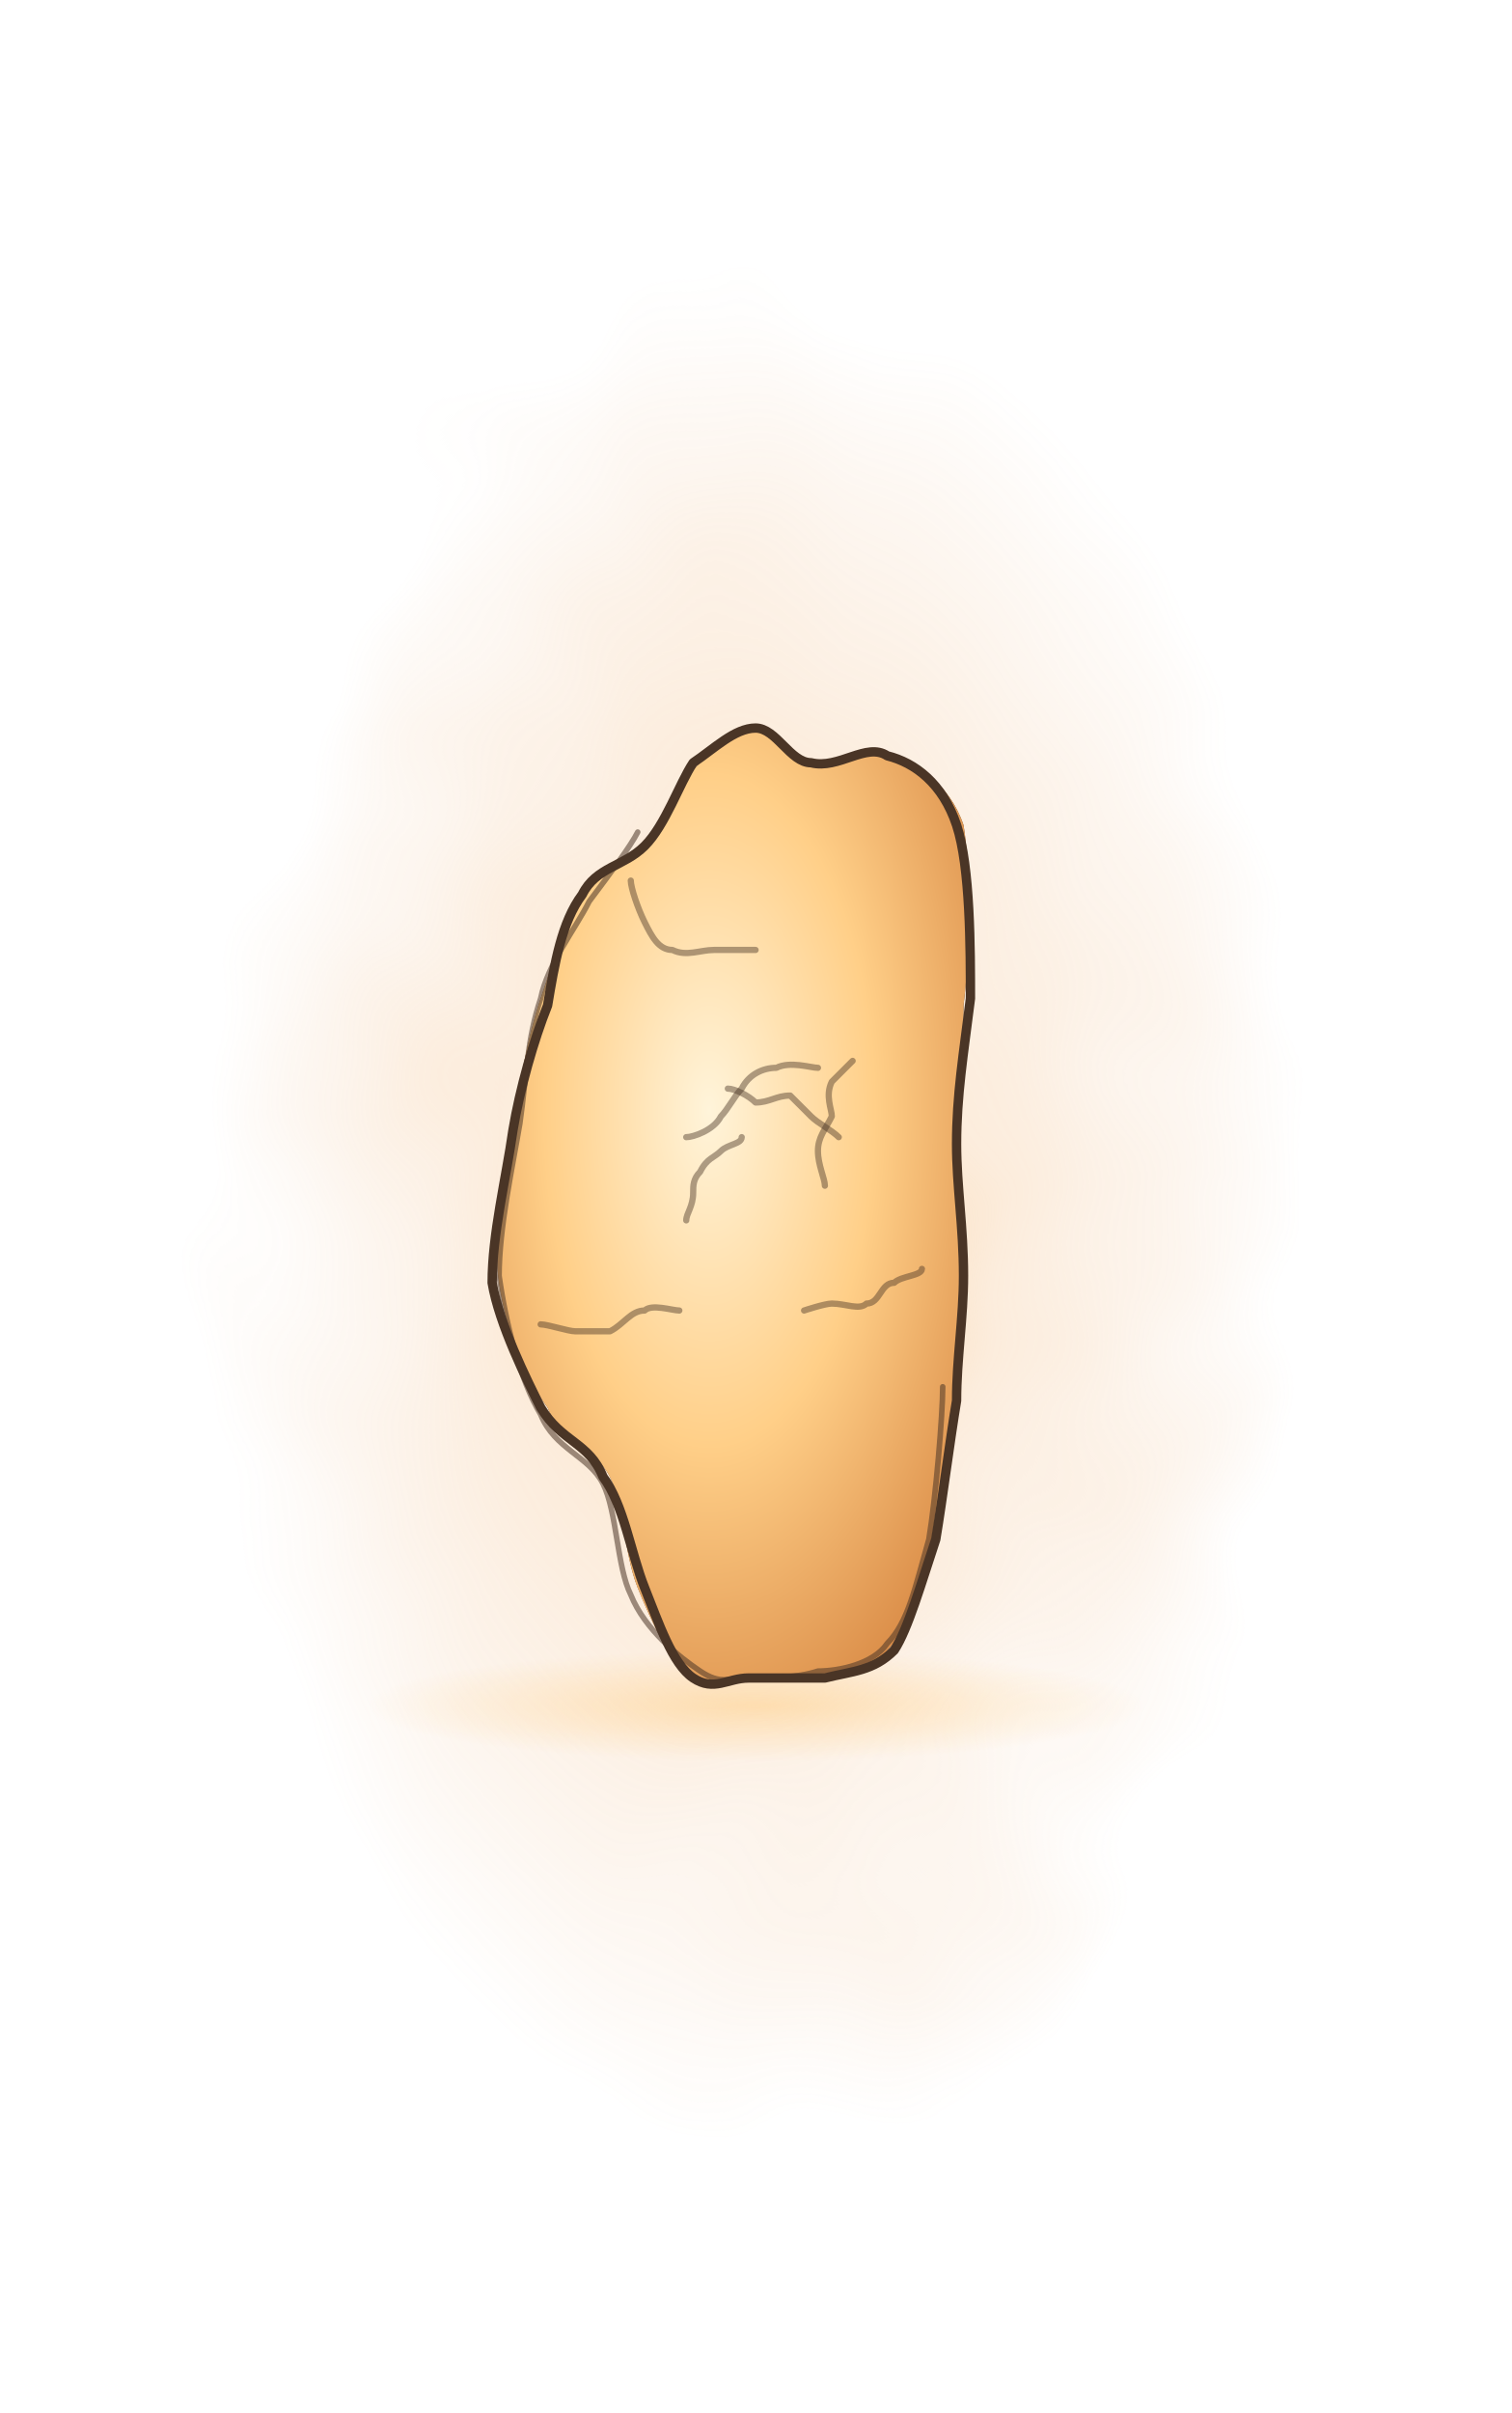
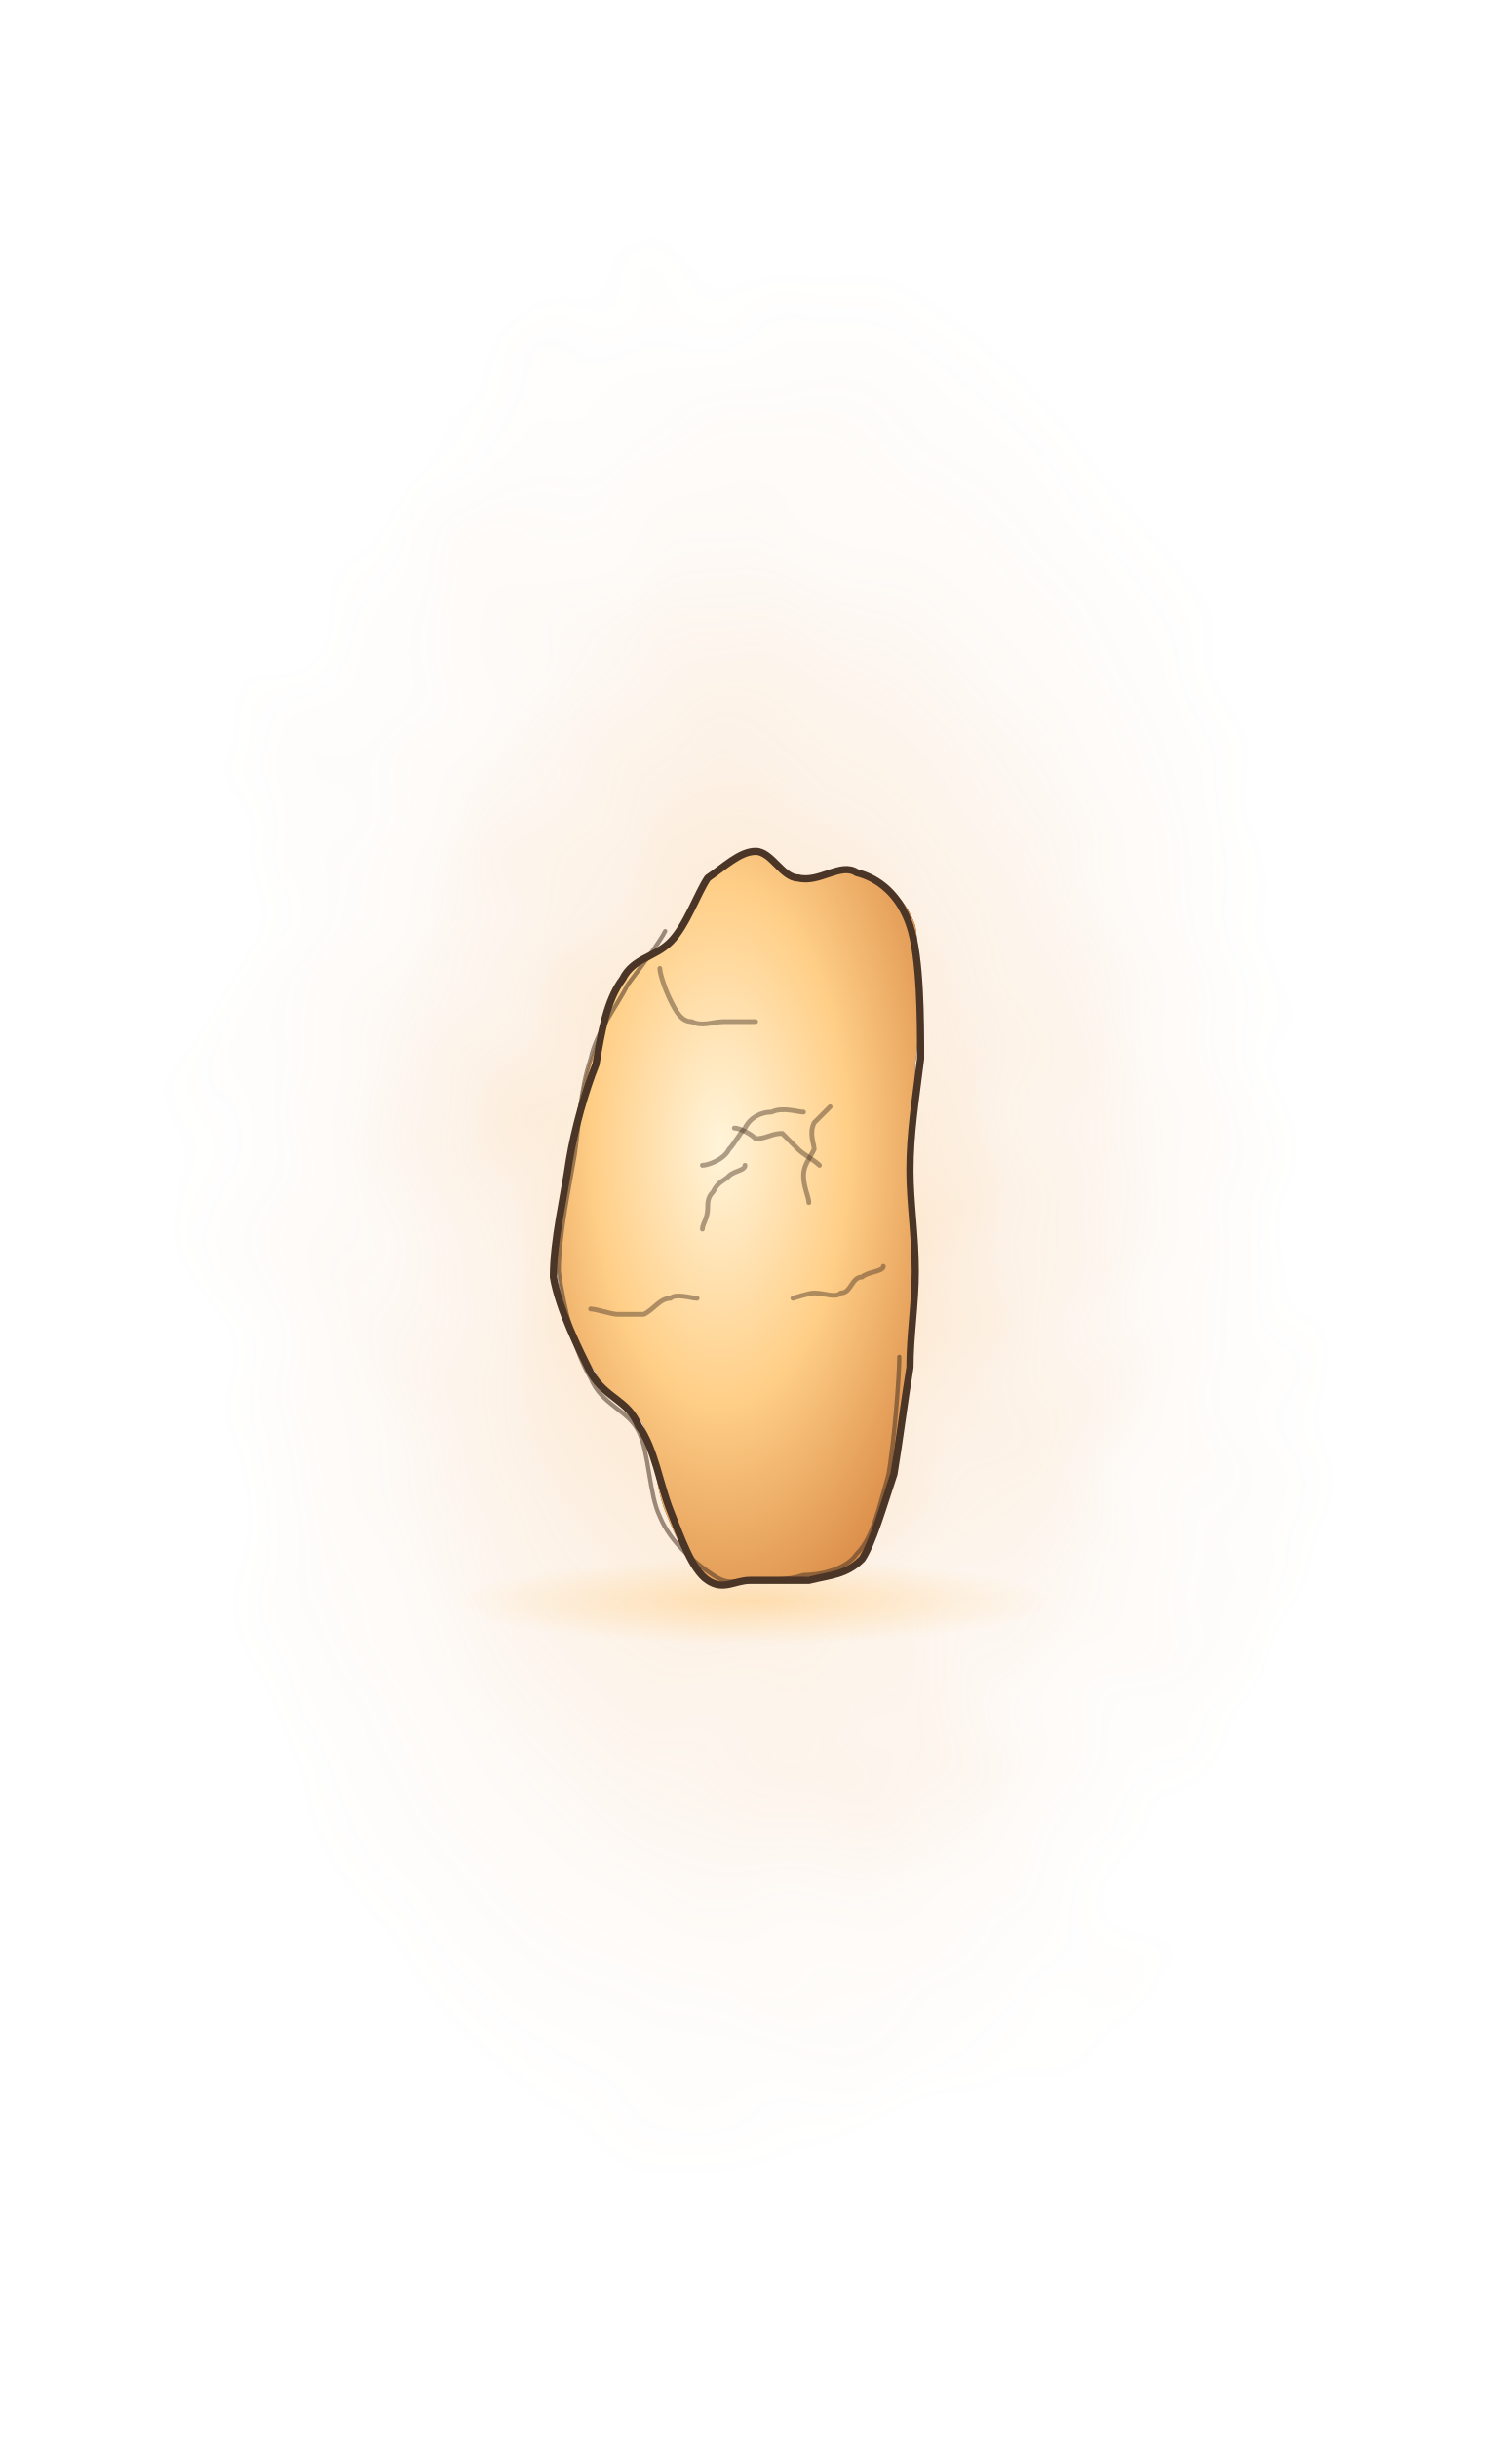
- <svg xmlns="http://www.w3.org/2000/svg" viewBox="179 430 218 348" width="218" height="348" fill="none" stroke-linecap="round" stroke-linejoin="round">
+ <svg xmlns="http://www.w3.org/2000/svg" viewBox="146 375 284 458" width="284" height="458" fill="none" stroke-linecap="round" stroke-linejoin="round">
  <style>.ln{stroke:#4a3526;stroke-width:1.35}.ln2{stroke-width:.8;opacity:.55}.wisp{stroke-width:.9;opacity:.45}.sup,.floor{stroke:#c9a582}.sup.pale{stroke:#cdc0b0}.floor{opacity:.25}.bg{fill:#3d2d26}.blotch{fill:#1f1612}.fibre{fill:none;stroke:#1f1612;stroke-linecap:round}.mottle{fill:#4a2614;opacity:.55}</style>
  <defs>
-     <radialGradient id="halo">
-       <stop offset="0" stop-color="#ffcf87" stop-opacity=".55" />
-       <stop offset=".45" stop-color="#f0a250" stop-opacity=".2" />
-       <stop offset="1" stop-color="#e08a3c" stop-opacity="0" />
-     </radialGradient>
    <radialGradient id="inner" cx=".45" cy=".4" r=".7">
      <stop offset="0" stop-color="#fff4da" />
      <stop offset=".5" stop-color="#ffcf88" />
      <stop offset="1" stop-color="#d98a45" />
    </radialGradient>
    <radialGradient id="pale" cx=".45" cy=".4" r=".7">
      <stop offset="0" stop-color="#ffffff" />
      <stop offset=".6" stop-color="#fff8ec" />
      <stop offset="1" stop-color="#ecd3b4" />
    </radialGradient>
    <radialGradient id="brown" cx=".45" cy=".4" r=".7">
      <stop offset="0" stop-color="#ffcf8f" />
      <stop offset=".5" stop-color="#c97a3c" />
      <stop offset="1" stop-color="#6e3d1f" />
    </radialGradient>
    <filter id="felt" x="-10%" y="-10%" width="120%" height="120%">
      <feGaussianBlur stdDeviation="1.6" />
    </filter>
-     <radialGradient id="haloWhite">
-       <stop offset="0" stop-color="#fffaf0" stop-opacity=".6" />
-       <stop offset=".45" stop-color="#fbe9cc" stop-opacity=".22" />
-       <stop offset="1" stop-color="#f2d9b4" stop-opacity="0" />
-     </radialGradient>
    <radialGradient id="pool">
      <stop offset="0" stop-color="#ffcf87" stop-opacity=".55" />
      <stop offset="1" stop-color="#ffcf87" stop-opacity="0" />
    </radialGradient>
    <filter id="rough" x="-20%" y="-20%" width="140%" height="140%">
      <feTurbulence type="fractalNoise" baseFrequency=".03" numOctaves="2" seed="3" />
      <feDisplacementMap in="SourceGraphic" scale="26" />
    </filter>
+     <radialGradient id="halo">
+       <stop offset="0" stop-color="#ffcf87" stop-opacity=".55" />
+       <stop offset=".2" stop-color="#fbbd72" stop-opacity=".34" />
+       <stop offset=".45" stop-color="#f0a250" stop-opacity=".14" />
+       <stop offset=".72" stop-color="#e8954a" stop-opacity=".045" />
+       <stop offset="1" stop-color="#e08a3c" stop-opacity="0" />
+     </radialGradient>
+     <radialGradient id="haloWhite">
+       <stop offset="0" stop-color="#fffaf0" stop-opacity=".6" />
+       <stop offset=".2" stop-color="#fff2de" stop-opacity=".38" />
+       <stop offset=".45" stop-color="#fbe9cc" stop-opacity=".15" />
+       <stop offset=".72" stop-color="#f6dfbf" stop-opacity=".05" />
+       <stop offset="1" stop-color="#f2d9b4" stop-opacity="0" />
+     </radialGradient>
+     <radialGradient id="haloDim">
+       <stop offset="0" stop-color="#f0b26a" stop-opacity=".4" />
+       <stop offset=".2" stop-color="#d98f4c" stop-opacity=".24" />
+       <stop offset=".45" stop-color="#c47a3a" stop-opacity=".1" />
+       <stop offset=".72" stop-color="#b56e33" stop-opacity=".03" />
+       <stop offset="1" stop-color="#a8642e" stop-opacity="0" />
+     </radialGradient>
+     <linearGradient id="floorFade" gradientUnits="userSpaceOnUse" x1="0" y1="586" x2="0" y2="676">
+       <stop offset="0" stop-color="#fff" />
+       <stop offset="1" stop-color="#000" />
+     </linearGradient>
+     <mask id="aboveFloor" maskUnits="userSpaceOnUse" x="-3000" y="-3000" width="8000" height="8000">
+       <rect x="-3000" y="-3000" width="8000" height="8000" fill="url(#floorFade)" />
+     </mask>
+     <filter id="shaftBlur" x="-30%" y="-30%" width="160%" height="160%">
+       <feGaussianBlur stdDeviation="7" />
+     </filter>
  </defs>
  <clipPath id="c6">
    <path d="M288 535 C291 535 294 540 297 540 C300 541 304 537 308 539 C311 540 316 543 318 549 C319 555 319 567 318 575 C318 582 317 589 317 595 C317 601 318 607 318 613 C318 619 317 625 317 632 C316 638 316 646 314 652 C313 658 310 665 307 668 C305 672 301 671 298 672 C295 673 291 672 288 672 C285 672 281 674 278 672 C276 670 273 664 271 659 C269 654 269 647 267 643 C265 639 260 638 258 633 C255 629 252 622 251 615 C250 609 252 600 253 593 C254 586 255 580 257 574 C259 568 261 562 263 559 C266 555 270 555 272 552 C275 549 277 544 279 541 C282 538 285 535 288 535Z" />
  </clipPath>
  <path class="bg" d="M288 535 C291 535 294 540 297 540 C300 541 304 537 308 539 C311 540 316 543 318 549 C319 555 319 567 318 575 C318 582 317 589 317 595 C317 601 318 607 318 613 C318 619 317 625 317 632 C316 638 316 646 314 652 C313 658 310 665 307 668 C305 672 301 671 298 672 C295 673 291 672 288 672 C285 672 281 674 278 672 C276 670 273 664 271 659 C269 654 269 647 267 643 C265 639 260 638 258 633 C255 629 252 622 251 615 C250 609 252 600 253 593 C254 586 255 580 257 574 C259 568 261 562 263 559 C266 555 270 555 272 552 C275 549 277 544 279 541 C282 538 285 535 288 535Z" />
  <g class="warm">
-     <ellipse cx="288" cy="604" rx="79" ry="133" fill="url(#halo)" filter="url(#rough)" />
+     <ellipse cx="288" cy="604" rx="107" ry="180" fill="url(#halo)" filter="url(#rough)" />
    <ellipse cx="288" cy="676" rx="56" ry="8" fill="url(#pool)" />
    <path d="M288 535 C291 535 294 540 297 540 C300 541 304 537 308 539 C311 540 316 543 318 549 C319 555 319 567 318 575 C318 582 317 589 317 595 C317 601 318 607 318 613 C318 619 317 625 317 632 C316 638 316 646 314 652 C313 658 310 665 307 668 C305 672 301 671 298 672 C295 673 291 672 288 672 C285 672 281 674 278 672 C276 670 273 664 271 659 C269 654 269 647 267 643 C265 639 260 638 258 633 C255 629 252 622 251 615 C250 609 252 600 253 593 C254 586 255 580 257 574 C259 568 261 562 263 559 C266 555 270 555 272 552 C275 549 277 544 279 541 C282 538 285 535 288 535Z" fill="url(#inner)" />
  </g>
  <path class="ln" d="M288 535 C291 535 293 540 296 540 C300 541 304 537 307 539 C311 540 315 543 317 549 C319 555 319 567 319 574 C318 582 317 588 317 595 C317 601 318 607 318 614 C318 620 317 626 317 632 C316 638 315 646 314 652 C312 658 310 665 308 668 C305 671 302 671 298 672 C295 672 291 672 287 672 C284 672 282 674 279 672 C276 670 274 664 272 659 C270 654 269 647 266 643 C264 638 260 638 257 633 C255 629 251 621 250 615 C250 608 252 600 253 593 C254 587 256 580 258 575 C259 569 260 563 263 559 C265 555 269 555 272 552 C275 549 277 543 279 540 C282 538 285 535 288 535Z" />
  <path class="ln ln2" d="M315 630 C315 634 314 646 313 652 C311 659 310 664 307 667 C305 670 300 671 297 671 C294 672 290 672 287 672 C284 672 283 673 280 671 C277 669 272 665 270 660 C268 656 268 648 266 644 C264 640 259 639 257 634 C254 629 252 621 251 614 C251 607 253 598 254 592 C255 585 255 580 257 574 C258 569 262 564 264 560 C267 556 270 552 271 550" />
  <path class="ln wisp" d="M277 619 C276 619 273 618 272 619 C270 619 269 621 267 622 C266 622 264 622 262 622 C261 622 258 621 257 621" />
  <path class="ln wisp" d="M278 594 C279 594 282 593 283 591 C284 590 285 588 286 587 C287 585 289 584 291 584 C293 583 296 584 297 584" />
  <path class="ln wisp" d="M295 619 C295 619 298 618 299 618 C301 618 303 619 304 618 C306 618 306 615 308 615 C309 614 312 614 312 613" />
  <path class="ln wisp" d="M300 594 C299 593 297 592 296 591 C295 590 294 589 293 588 C291 588 290 589 288 589 C287 588 285 587 284 587" />
  <path class="ln wisp" d="M302 583 C302 583 300 585 299 586 C298 588 299 590 299 591 C298 593 297 594 297 596 C297 598 298 600 298 601" />
  <path class="ln wisp" d="M286 594 C286 595 284 595 283 596 C282 597 281 597 280 599 C279 600 279 601 279 602 C279 604 278 605 278 606" />
  <path class="ln wisp" d="M288 567 C287 567 284 567 282 567 C280 567 278 568 276 567 C274 567 273 565 272 563 C271 561 270 558 270 557" />
</svg>
